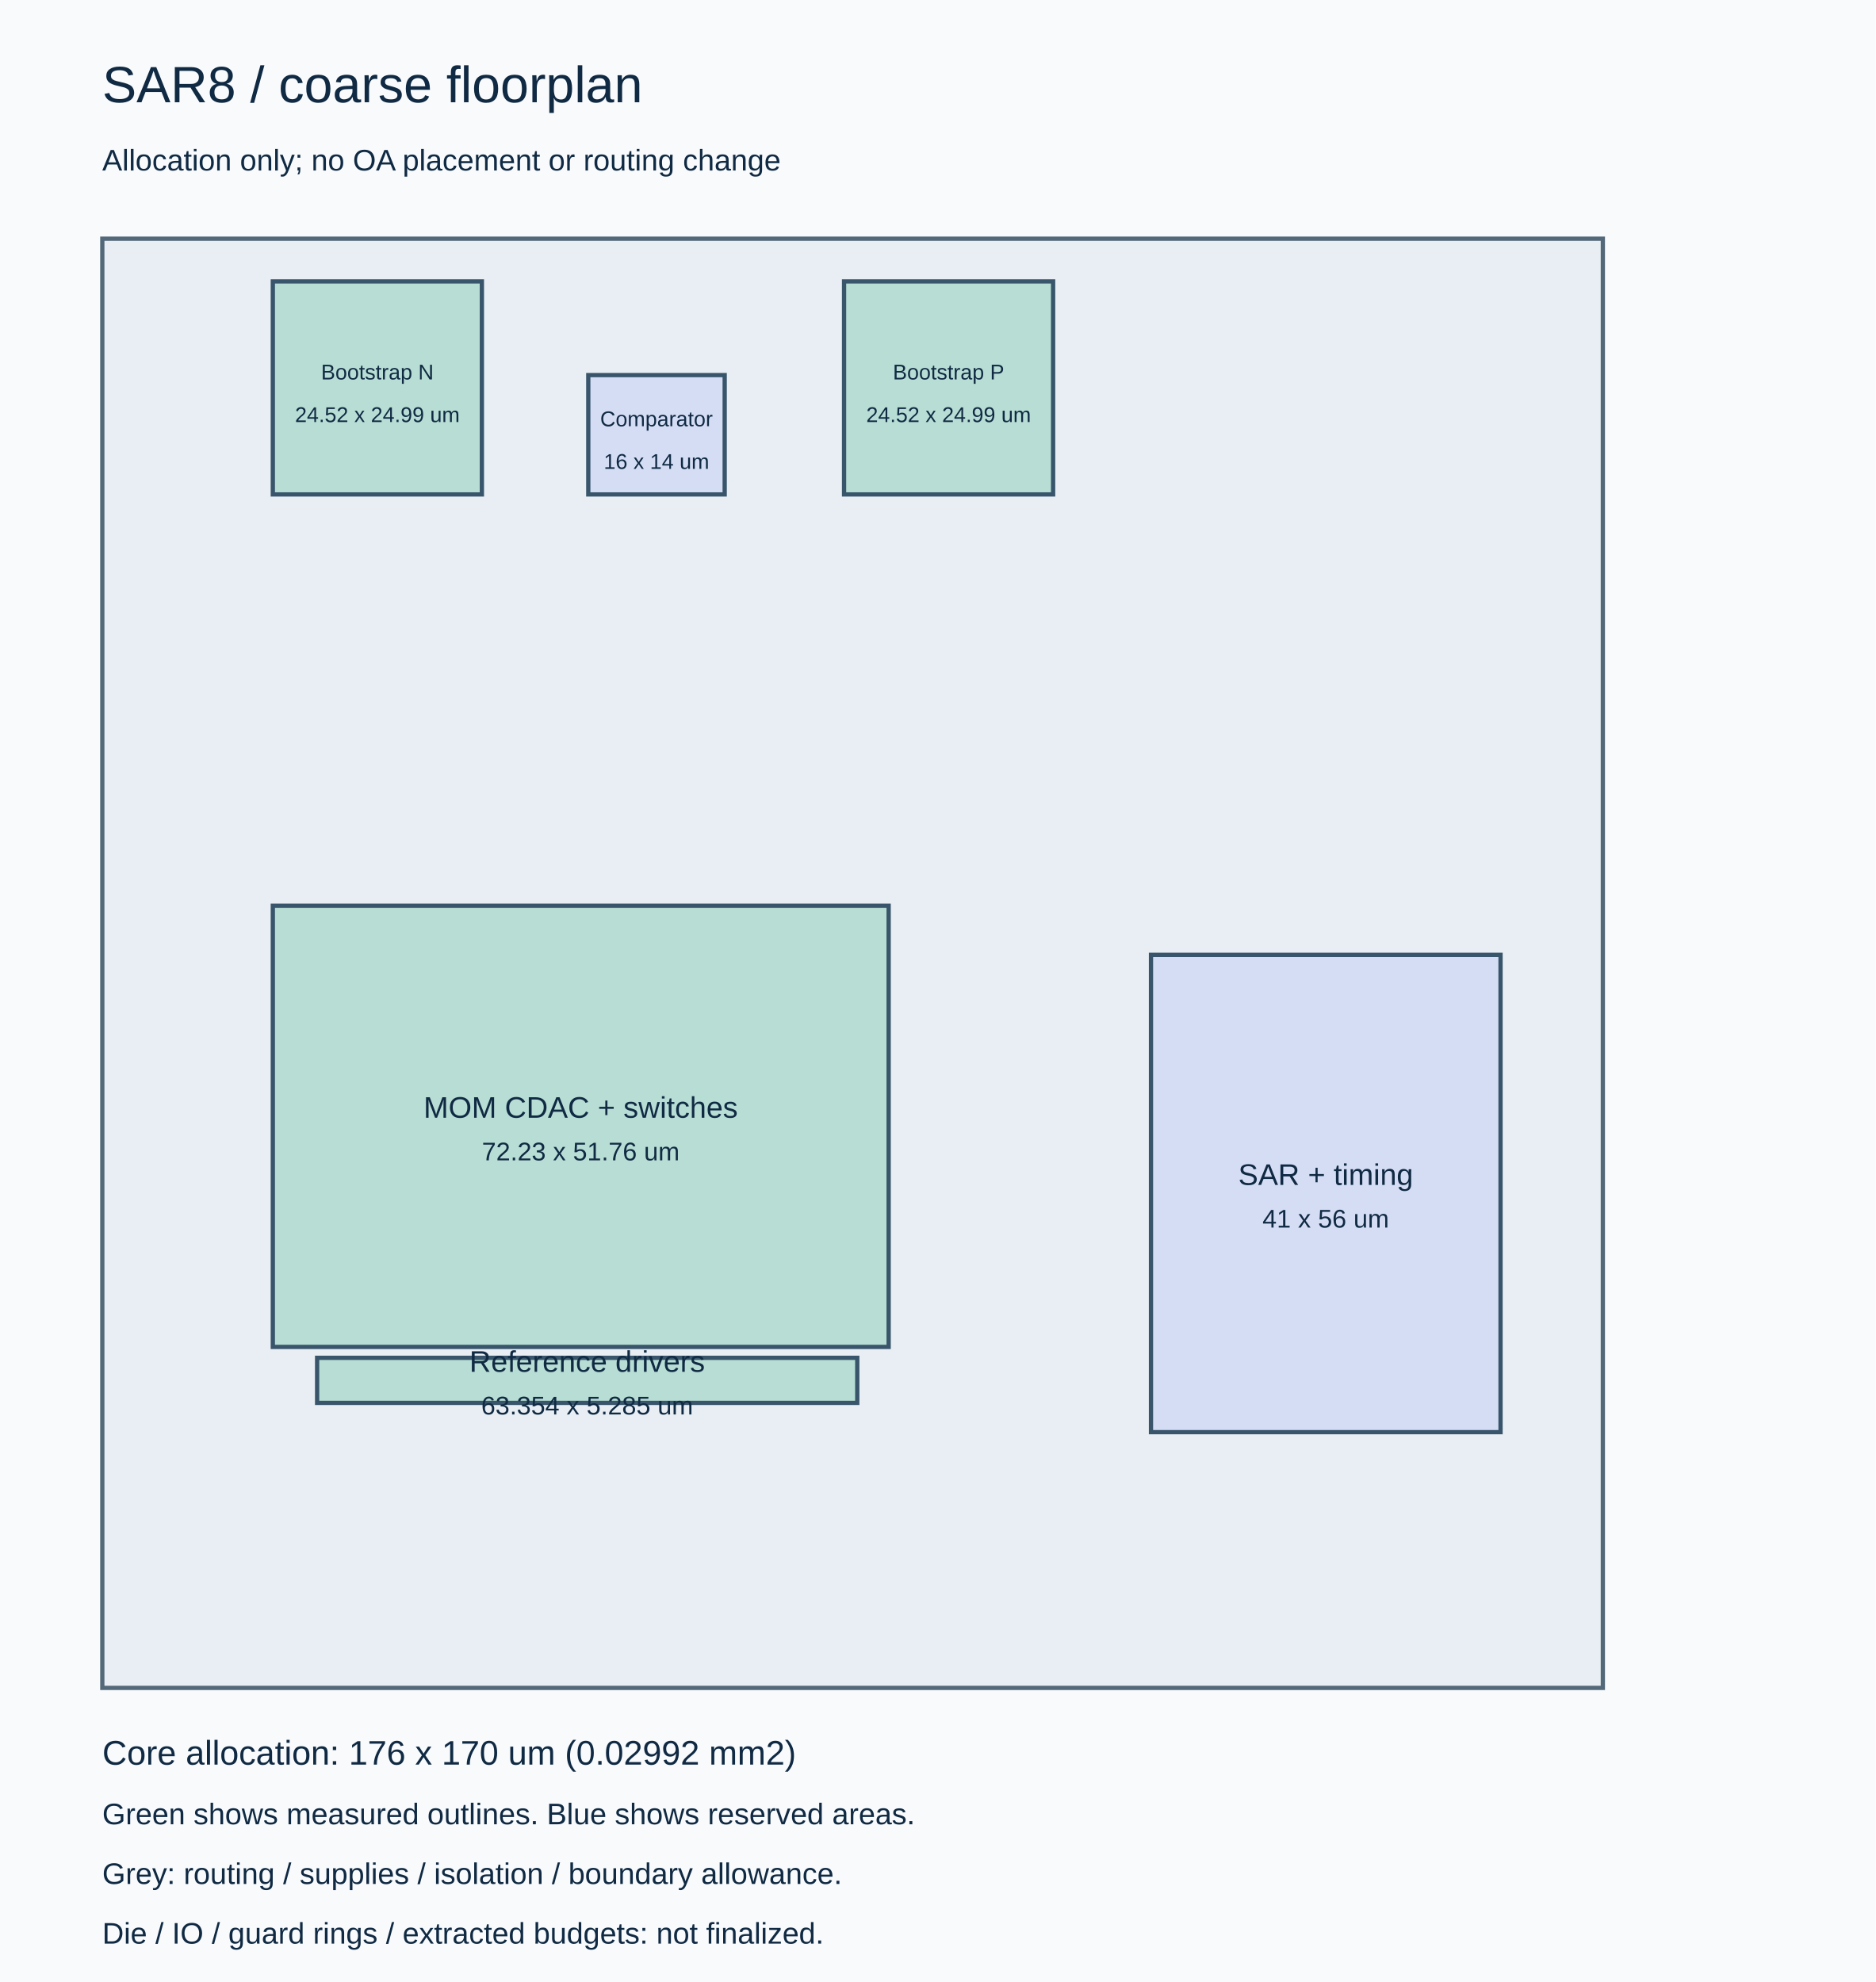
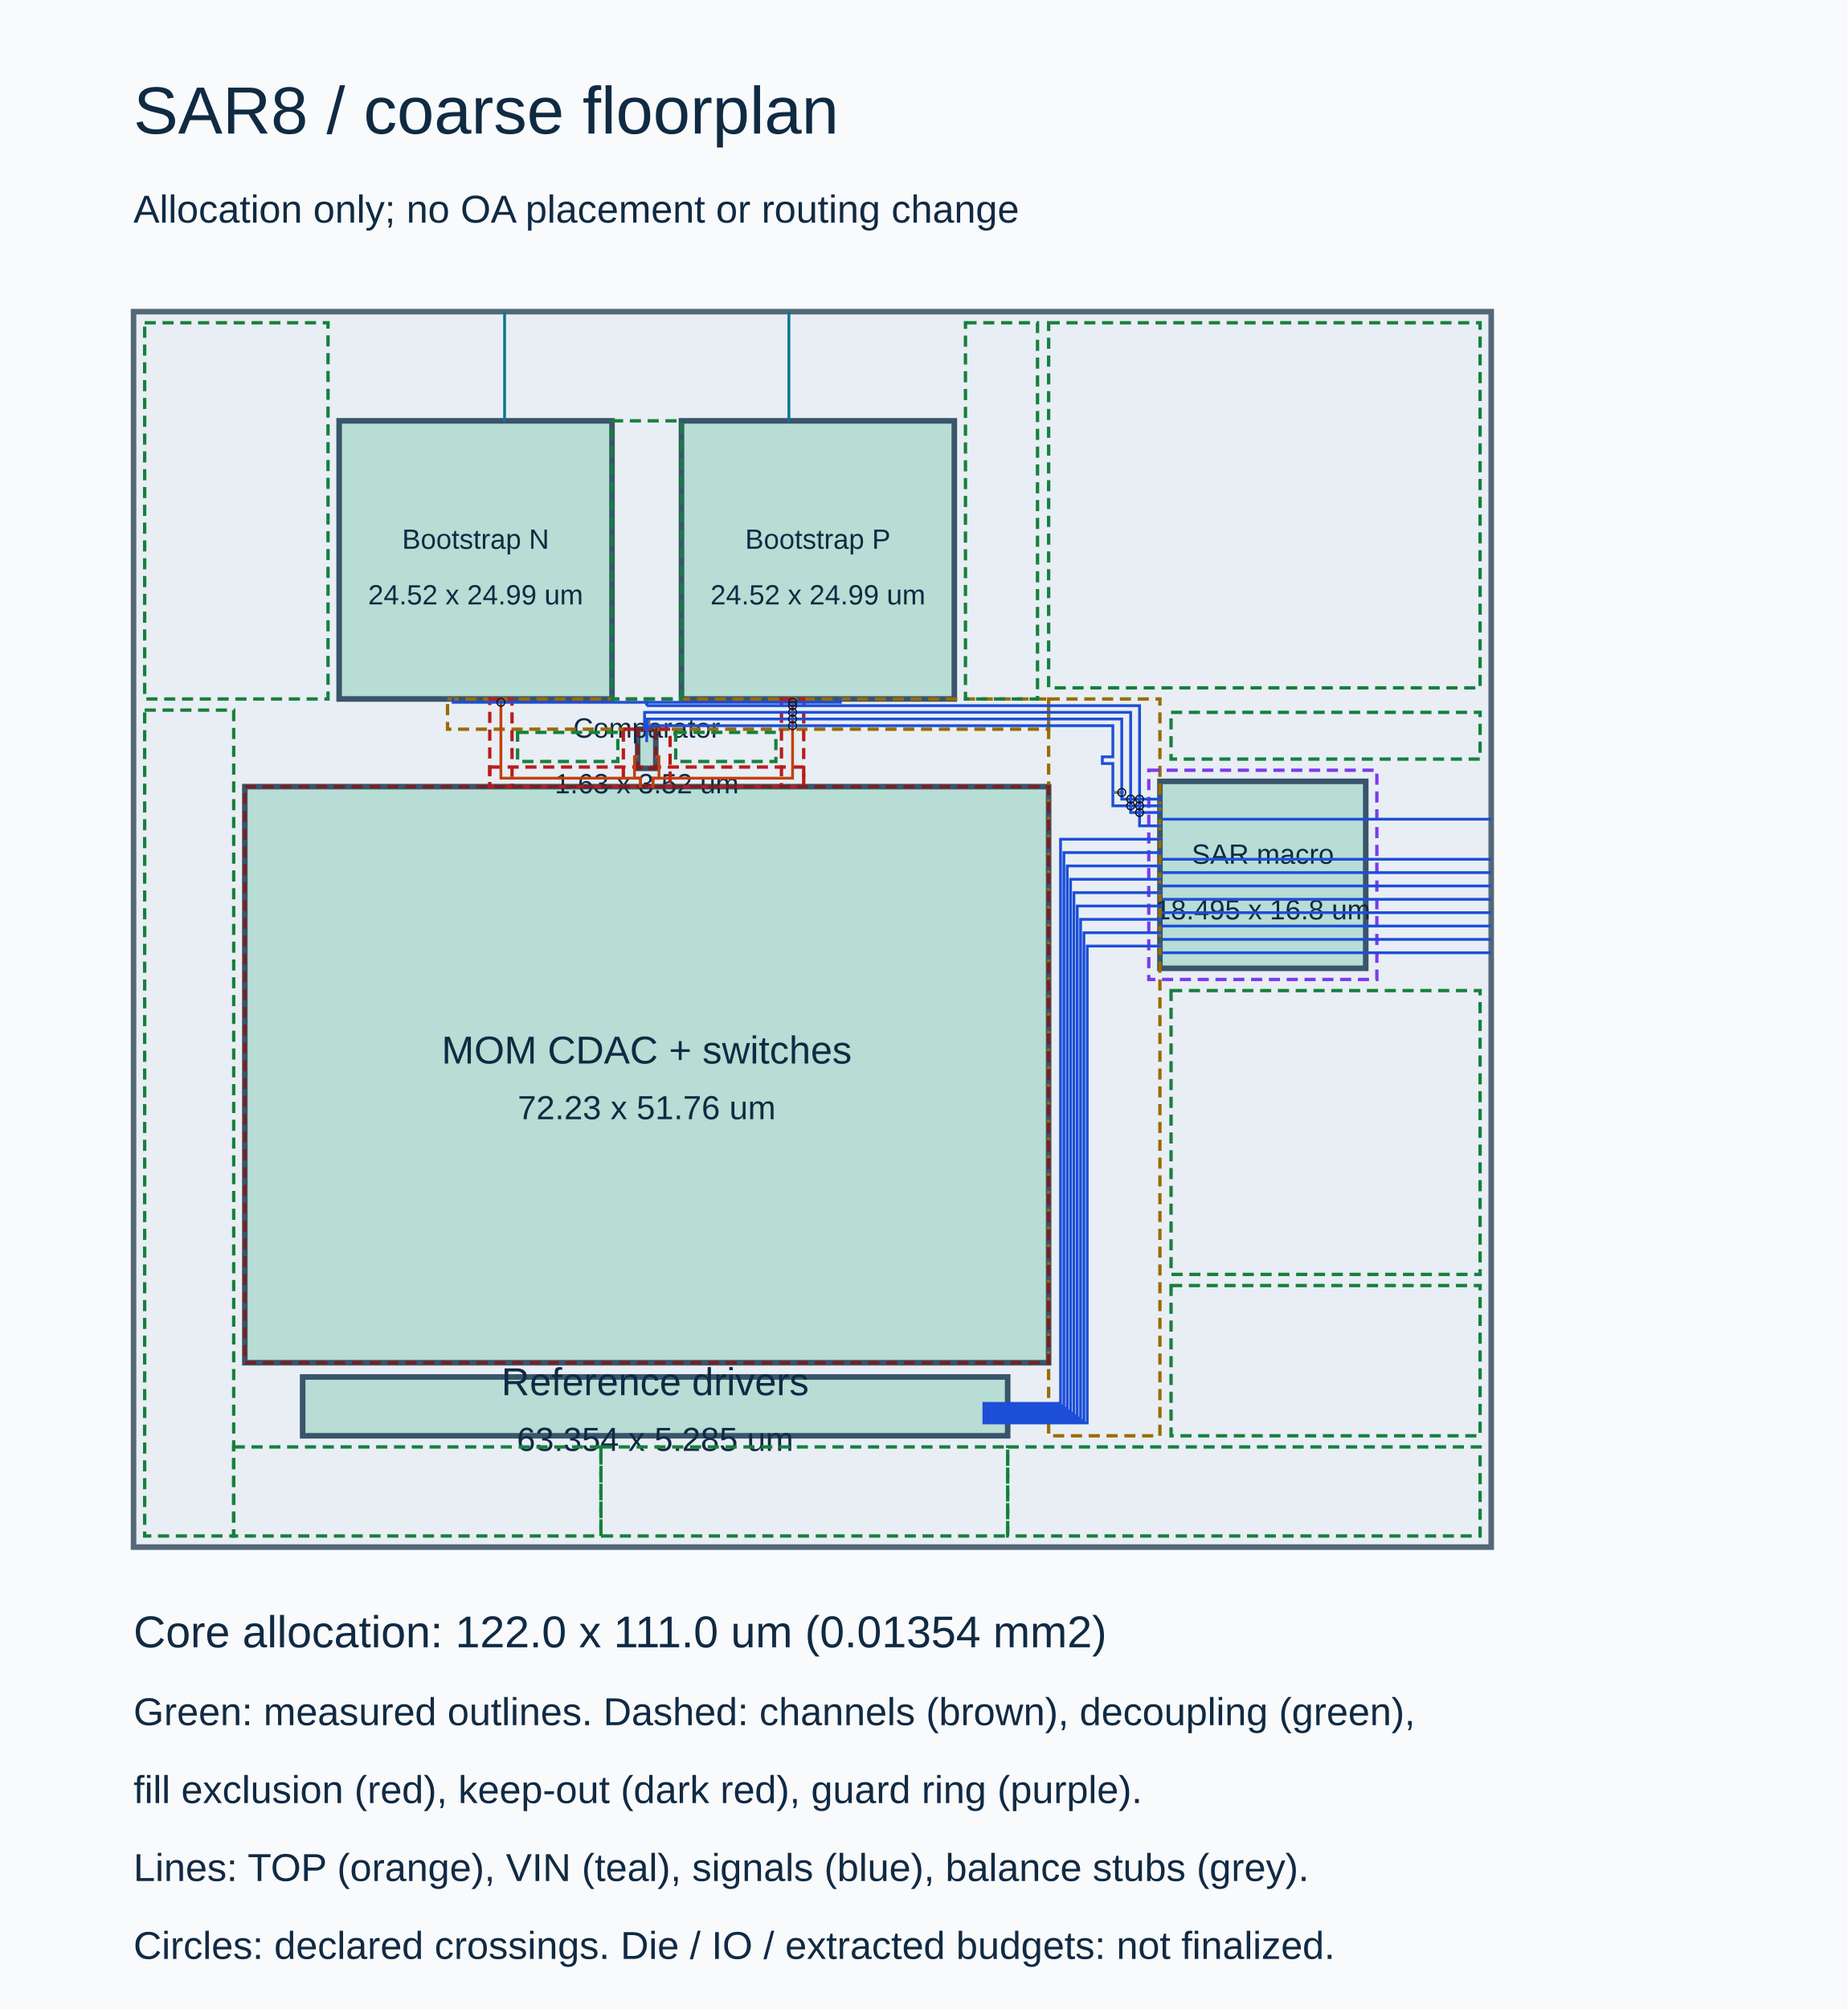
- <svg xmlns="http://www.w3.org/2000/svg" width="880" height="930" viewBox="0 0 220 232.5">
-   <rect width="220" height="232.5" fill="#f8fafc" />
+ <svg xmlns="http://www.w3.org/2000/svg" width="664.0" height="722.0" viewBox="0 0 166.0 180.5">
+   <rect width="166.0" height="180.5" fill="#f8fafc" />
  <g font-family="Arial,sans-serif" fill="#102a43">
    <text x="12" y="12" font-size="6">SAR8 / coarse floorplan</text>
    <text x="12" y="20" font-size="3.5">Allocation only; no OA placement or routing change</text>
-     <rect x="12" y="28" width="176" height="170" fill="#e8eef3" stroke="#536878" stroke-width="0.5" />
-     <rect x="32.0" y="106.24" width="72.23" height="51.76" fill="#b7ddd4" stroke="#38556b" stroke-width="0.5" />
-     <text x="68.115" y="131.12" font-size="3.5" text-anchor="middle">MOM CDAC + switches</text>
-     <text x="68.115" y="136.12" font-size="3" text-anchor="middle">72.23 x 51.76 um</text>
-     <rect x="69" y="44" width="16" height="14" fill="#d5ddf4" stroke="#38556b" stroke-width="0.5" />
-     <text x="77.0" y="50.0" font-size="2.5" text-anchor="middle">Comparator</text>
-     <text x="77.0" y="55.0" font-size="2.5" text-anchor="middle">16 x 14 um</text>
-     <rect x="32" y="33.01" width="24.52" height="24.99" fill="#b7ddd4" stroke="#38556b" stroke-width="0.5" />
-     <text x="44.26" y="44.505" font-size="2.5" text-anchor="middle">Bootstrap N</text>
-     <text x="44.26" y="49.505" font-size="2.5" text-anchor="middle">24.52 x 24.99 um</text>
-     <rect x="99" y="33.01" width="24.52" height="24.99" fill="#b7ddd4" stroke="#38556b" stroke-width="0.5" />
-     <text x="111.26" y="44.505" font-size="2.5" text-anchor="middle">Bootstrap P</text>
-     <text x="111.26" y="49.505" font-size="2.5" text-anchor="middle">24.52 x 24.99 um</text>
-     <rect x="37.195" y="159.28" width="63.354" height="5.285" fill="#b7ddd4" stroke="#38556b" stroke-width="0.5" />
-     <text x="68.872" y="160.923" font-size="3.5" text-anchor="middle">Reference drivers</text>
-     <text x="68.872" y="165.923" font-size="3" text-anchor="middle">63.354 x 5.285 um</text>
-     <rect x="135" y="112" width="41" height="56" fill="#d5ddf4" stroke="#38556b" stroke-width="0.5" />
-     <text x="155.5" y="139.0" font-size="3.5" text-anchor="middle">SAR + timing</text>
-     <text x="155.5" y="144.0" font-size="3" text-anchor="middle">41 x 56 um</text>
-     <text x="12" y="207" font-size="4">Core allocation: 176 x 170 um (0.02992 mm2)</text>
-     <text x="12" y="214" font-size="3.5">Green shows measured outlines. Blue shows reserved areas.</text>
-     <text x="12" y="221" font-size="3.5">Grey: routing / supplies / isolation / boundary allowance.</text>
-     <text x="12" y="228" font-size="3.5">Die / IO / guard rings / extracted budgets: not finalized.</text>
+     <rect x="12" y="28" width="122.0" height="111.0" fill="#e8eef3" stroke="#536878" stroke-width="0.5" />
+     <rect x="22.0" y="70.675" width="72.23" height="51.76" fill="#b7ddd4" stroke="#38556b" stroke-width="0.5" />
+     <text x="58.115" y="95.555" font-size="3.5" text-anchor="middle">MOM CDAC + switches</text>
+     <text x="58.115" y="100.555" font-size="3" text-anchor="middle">72.23 x 51.76 um</text>
+     <rect x="27.195" y="123.715" width="63.354" height="5.285" fill="#b7ddd4" stroke="#38556b" stroke-width="0.5" />
+     <text x="58.872" y="125.358" font-size="3.5" text-anchor="middle">Reference drivers</text>
+     <text x="58.872" y="130.358" font-size="3" text-anchor="middle">63.354 x 5.285 um</text>
+     <rect x="57.3" y="65.515" width="1.63" height="3.52" fill="#b7ddd4" stroke="#38556b" stroke-width="0.5" />
+     <text x="58.115" y="66.275" font-size="2.5" text-anchor="middle">Comparator</text>
+     <text x="58.115" y="71.275" font-size="2.5" text-anchor="middle">1.63 x 3.52 um</text>
+     <rect x="30.475" y="37.81" width="24.52" height="24.99" fill="#b7ddd4" stroke="#38556b" stroke-width="0.5" />
+     <text x="42.735" y="49.305" font-size="2.5" text-anchor="middle">Bootstrap N</text>
+     <text x="42.735" y="54.305" font-size="2.5" text-anchor="middle">24.52 x 24.99 um</text>
+     <rect x="61.235" y="37.81" width="24.52" height="24.99" fill="#b7ddd4" stroke="#38556b" stroke-width="0.5" />
+     <text x="73.495" y="49.305" font-size="2.5" text-anchor="middle">Bootstrap P</text>
+     <text x="73.495" y="54.305" font-size="2.5" text-anchor="middle">24.52 x 24.99 um</text>
+     <rect x="104.23" y="70.2" width="18.495" height="16.8" fill="#b7ddd4" stroke="#38556b" stroke-width="0.5" />
+     <text x="113.478" y="77.6" font-size="2.5" text-anchor="middle">SAR macro</text>
+     <text x="113.478" y="82.6" font-size="2.5" text-anchor="middle">18.495 x 16.8 um</text>
+     <rect x="40.215" y="62.8" width="54.015" height="2.715" fill="none" stroke="#9a6b00" stroke-width="0.3" stroke-dasharray="1,0.6" />
+     <rect x="44.01" y="68.915" width="28.21" height="1.76" fill="none" stroke="#b91c1c" stroke-width="0.3" stroke-dasharray="1,0.6" />
+     <rect x="56.015" y="65.515" width="4.2" height="5.16" fill="none" stroke="#b91c1c" stroke-width="0.3" stroke-dasharray="1,0.6" />
+     <rect x="44.01" y="62.8" width="2.0" height="7.875" fill="none" stroke="#b91c1c" stroke-width="0.3" stroke-dasharray="1,0.6" />
+     <rect x="70.22" y="62.8" width="2.0" height="7.875" fill="none" stroke="#b91c1c" stroke-width="0.3" stroke-dasharray="1,0.6" />
+     <rect x="46.51" y="65.8" width="9.005" height="2.615" fill="none" stroke="#15803d" stroke-width="0.3" stroke-dasharray="1,0.6" />
+     <rect x="60.715" y="65.8" width="9.005" height="2.615" fill="none" stroke="#15803d" stroke-width="0.3" stroke-dasharray="1,0.6" />
+     <rect x="54.995" y="37.81" width="6.24" height="24.99" fill="none" stroke="#15803d" stroke-width="0.3" stroke-dasharray="1,0.6" />
+     <rect x="13.0" y="29.0" width="16.475" height="33.8" fill="none" stroke="#15803d" stroke-width="0.3" stroke-dasharray="1,0.6" />
+     <rect x="86.755" y="29.0" width="6.475" height="33.8" fill="none" stroke="#15803d" stroke-width="0.3" stroke-dasharray="1,0.6" />
+     <rect x="94.23" y="29.0" width="38.77" height="32.8" fill="none" stroke="#15803d" stroke-width="0.3" stroke-dasharray="1,0.6" />
+     <rect x="94.23" y="62.8" width="10.0" height="66.2" fill="none" stroke="#9a6b00" stroke-width="0.3" stroke-dasharray="1,0.6" />
+     <rect x="13.0" y="63.8" width="8.0" height="74.2" fill="none" stroke="#15803d" stroke-width="0.3" stroke-dasharray="1,0.6" />
+     <rect x="21.0" y="130.0" width="33.0" height="8.0" fill="none" stroke="#15803d" stroke-width="0.3" stroke-dasharray="1,0.6" />
+     <rect x="54.0" y="130.0" width="36.549" height="8.0" fill="none" stroke="#15803d" stroke-width="0.3" stroke-dasharray="1,0.6" />
+     <rect x="90.549" y="130.0" width="42.451" height="8.0" fill="none" stroke="#15803d" stroke-width="0.3" stroke-dasharray="1,0.6" />
+     <rect x="105.23" y="115.5" width="27.77" height="13.5" fill="none" stroke="#15803d" stroke-width="0.3" stroke-dasharray="1,0.6" />
+     <rect x="105.23" y="89.0" width="27.77" height="25.5" fill="none" stroke="#15803d" stroke-width="0.3" stroke-dasharray="1,0.6" />
+     <rect x="105.23" y="64.0" width="27.77" height="4.2" fill="none" stroke="#15803d" stroke-width="0.3" stroke-dasharray="1,0.6" />
+     <rect x="103.23" y="69.2" width="20.495" height="18.8" fill="none" stroke="#7c3aed" stroke-width="0.3" stroke-dasharray="1,0.6" />
+     <rect x="22.0" y="70.675" width="72.23" height="51.76" fill="none" stroke="#7f1d1d" stroke-width="0.3" stroke-dasharray="1,0.6" />
+     <rect x="57.3" y="65.515" width="1.63" height="3.52" fill="none" stroke="#7f1d1d" stroke-width="0.3" stroke-dasharray="1,0.6" />
+     <polyline points="57.555,70.755 57.555,69.915 57.015,69.915 57.015,67.99 57.35,67.99" fill="none" stroke="#c2410c" stroke-width="0.25" />
+     <polyline points="57.555,70.755 57.555,69.915 45.01,69.915 45.01,62.685" fill="none" stroke="#c2410c" stroke-width="0.25" />
+     <polyline points="58.675,70.755 58.675,69.915 59.215,69.915 59.215,67.99 58.88,67.99" fill="none" stroke="#c2410c" stroke-width="0.25" />
+     <polyline points="58.675,70.755 58.675,69.915 71.22,69.915 71.22,62.685" fill="none" stroke="#c2410c" stroke-width="0.25" />
+     <polyline points="58.31,65.565 58.31,65.2 100.0,65.2 100.0,68.0 99.055,68.0 99.055,68.6 100.0,68.6 100.0,72.4 104.4,72.4" fill="none" stroke="#1d4ed8" stroke-width="0.25" />
+     <polyline points="57.92,65.565 57.92,64.0 101.6,64.0 101.6,73.0 104.4,73.0" fill="none" stroke="#1d4ed8" stroke-width="0.25" />
+     <polyline points="58.31,65.2 58.31,64.7" fill="none" stroke="#6b7280" stroke-width="0.25" />
+     <polyline points="100.0,71.2 101.0,71.2" fill="none" stroke="#6b7280" stroke-width="0.25" />
+     <polyline points="104.4,71.8 100.8,71.8 100.8,64.6 58.115,64.6 58.115,66.67" fill="none" stroke="#1d4ed8" stroke-width="0.25" />
+     <polyline points="104.4,74.2 102.4,74.2 102.4,63.4 58.115,63.4" fill="none" stroke="#1d4ed8" stroke-width="0.25" />
+     <polyline points="58.115,63.4 58.115,63.1 40.715,63.1 40.715,62.685" fill="none" stroke="#1d4ed8" stroke-width="0.25" />
+     <polyline points="58.115,63.4 58.115,63.1 75.515,63.1 75.515,62.685" fill="none" stroke="#1d4ed8" stroke-width="0.25" />
+     <polyline points="88.285,127.845 97.7,127.845 97.7,85.0 104.4,85.0" fill="none" stroke="#1d4ed8" stroke-width="0.25" />
+     <polyline points="88.285,127.625 97.4,127.625 97.4,83.8 104.4,83.8" fill="none" stroke="#1d4ed8" stroke-width="0.25" />
+     <polyline points="88.285,127.405 97.1,127.405 97.1,82.6 104.4,82.6" fill="none" stroke="#1d4ed8" stroke-width="0.25" />
+     <polyline points="88.285,127.185 96.8,127.185 96.8,81.4 104.4,81.4" fill="none" stroke="#1d4ed8" stroke-width="0.25" />
+     <polyline points="88.285,126.965 96.5,126.965 96.5,80.2 104.4,80.2" fill="none" stroke="#1d4ed8" stroke-width="0.25" />
+     <polyline points="88.285,126.745 96.2,126.745 96.2,79.0 104.4,79.0" fill="none" stroke="#1d4ed8" stroke-width="0.25" />
+     <polyline points="88.285,126.525 95.9,126.525 95.9,77.8 104.4,77.8" fill="none" stroke="#1d4ed8" stroke-width="0.25" />
+     <polyline points="88.285,126.305 95.6,126.305 95.6,76.6 104.4,76.6" fill="none" stroke="#1d4ed8" stroke-width="0.25" />
+     <polyline points="88.285,126.085 95.3,126.085 95.3,75.4 104.4,75.4" fill="none" stroke="#1d4ed8" stroke-width="0.25" />
+     <polyline points="104.4,85.6 134.0,85.6" fill="none" stroke="#1d4ed8" stroke-width="0.25" />
+     <polyline points="104.4,84.4 134.0,84.4" fill="none" stroke="#1d4ed8" stroke-width="0.25" />
+     <polyline points="104.4,83.2 134.0,83.2" fill="none" stroke="#1d4ed8" stroke-width="0.25" />
+     <polyline points="104.4,82.0 134.0,82.0" fill="none" stroke="#1d4ed8" stroke-width="0.25" />
+     <polyline points="104.4,80.8 134.0,80.8" fill="none" stroke="#1d4ed8" stroke-width="0.25" />
+     <polyline points="104.4,79.6 134.0,79.6" fill="none" stroke="#1d4ed8" stroke-width="0.25" />
+     <polyline points="104.4,78.4 134.0,78.4" fill="none" stroke="#1d4ed8" stroke-width="0.25" />
+     <polyline points="104.4,77.2 134.0,77.2" fill="none" stroke="#1d4ed8" stroke-width="0.25" />
+     <polyline points="134.0,73.6 104.4,73.6" fill="none" stroke="#1d4ed8" stroke-width="0.25" />
+     <polyline points="45.34,28.0 45.34,37.93" fill="none" stroke="#0e7490" stroke-width="0.25" />
+     <polyline points="70.89,28.0 70.89,37.93" fill="none" stroke="#0e7490" stroke-width="0.25" />
+     <circle cx="45.01" cy="63.1" r="0.35" fill="none" stroke="#111827" stroke-width="0.12" />
+     <circle cx="71.22" cy="65.2" r="0.35" fill="none" stroke="#111827" stroke-width="0.12" />
+     <circle cx="71.22" cy="64.6" r="0.35" fill="none" stroke="#111827" stroke-width="0.12" />
+     <circle cx="71.22" cy="64.0" r="0.35" fill="none" stroke="#111827" stroke-width="0.12" />
+     <circle cx="71.22" cy="63.4" r="0.35" fill="none" stroke="#111827" stroke-width="0.12" />
+     <circle cx="71.22" cy="63.1" r="0.35" fill="none" stroke="#111827" stroke-width="0.12" />
+     <circle cx="100.8" cy="71.2" r="0.35" fill="none" stroke="#111827" stroke-width="0.12" />
+     <circle cx="101.6" cy="72.4" r="0.35" fill="none" stroke="#111827" stroke-width="0.12" />
+     <circle cx="101.6" cy="71.8" r="0.35" fill="none" stroke="#111827" stroke-width="0.12" />
+     <circle cx="102.4" cy="73.0" r="0.35" fill="none" stroke="#111827" stroke-width="0.12" />
+     <circle cx="102.4" cy="72.4" r="0.35" fill="none" stroke="#111827" stroke-width="0.12" />
+     <circle cx="102.4" cy="71.8" r="0.35" fill="none" stroke="#111827" stroke-width="0.12" />
+     <text x="12" y="148.0" font-size="4">Core allocation: 122.0 x 111.0 um (0.01354 mm2)</text>
+     <text x="12" y="155.0" font-size="3.5">Green: measured outlines. Dashed: channels (brown), decoupling (green),</text>
+     <text x="12" y="162.0" font-size="3.5">fill exclusion (red), keep-out (dark red), guard ring (purple).</text>
+     <text x="12" y="169.0" font-size="3.5">Lines: TOP (orange), VIN (teal), signals (blue), balance stubs (grey).</text>
+     <text x="12" y="176.0" font-size="3.5">Circles: declared crossings. Die / IO / extracted budgets: not finalized.</text>
  </g>
</svg>
